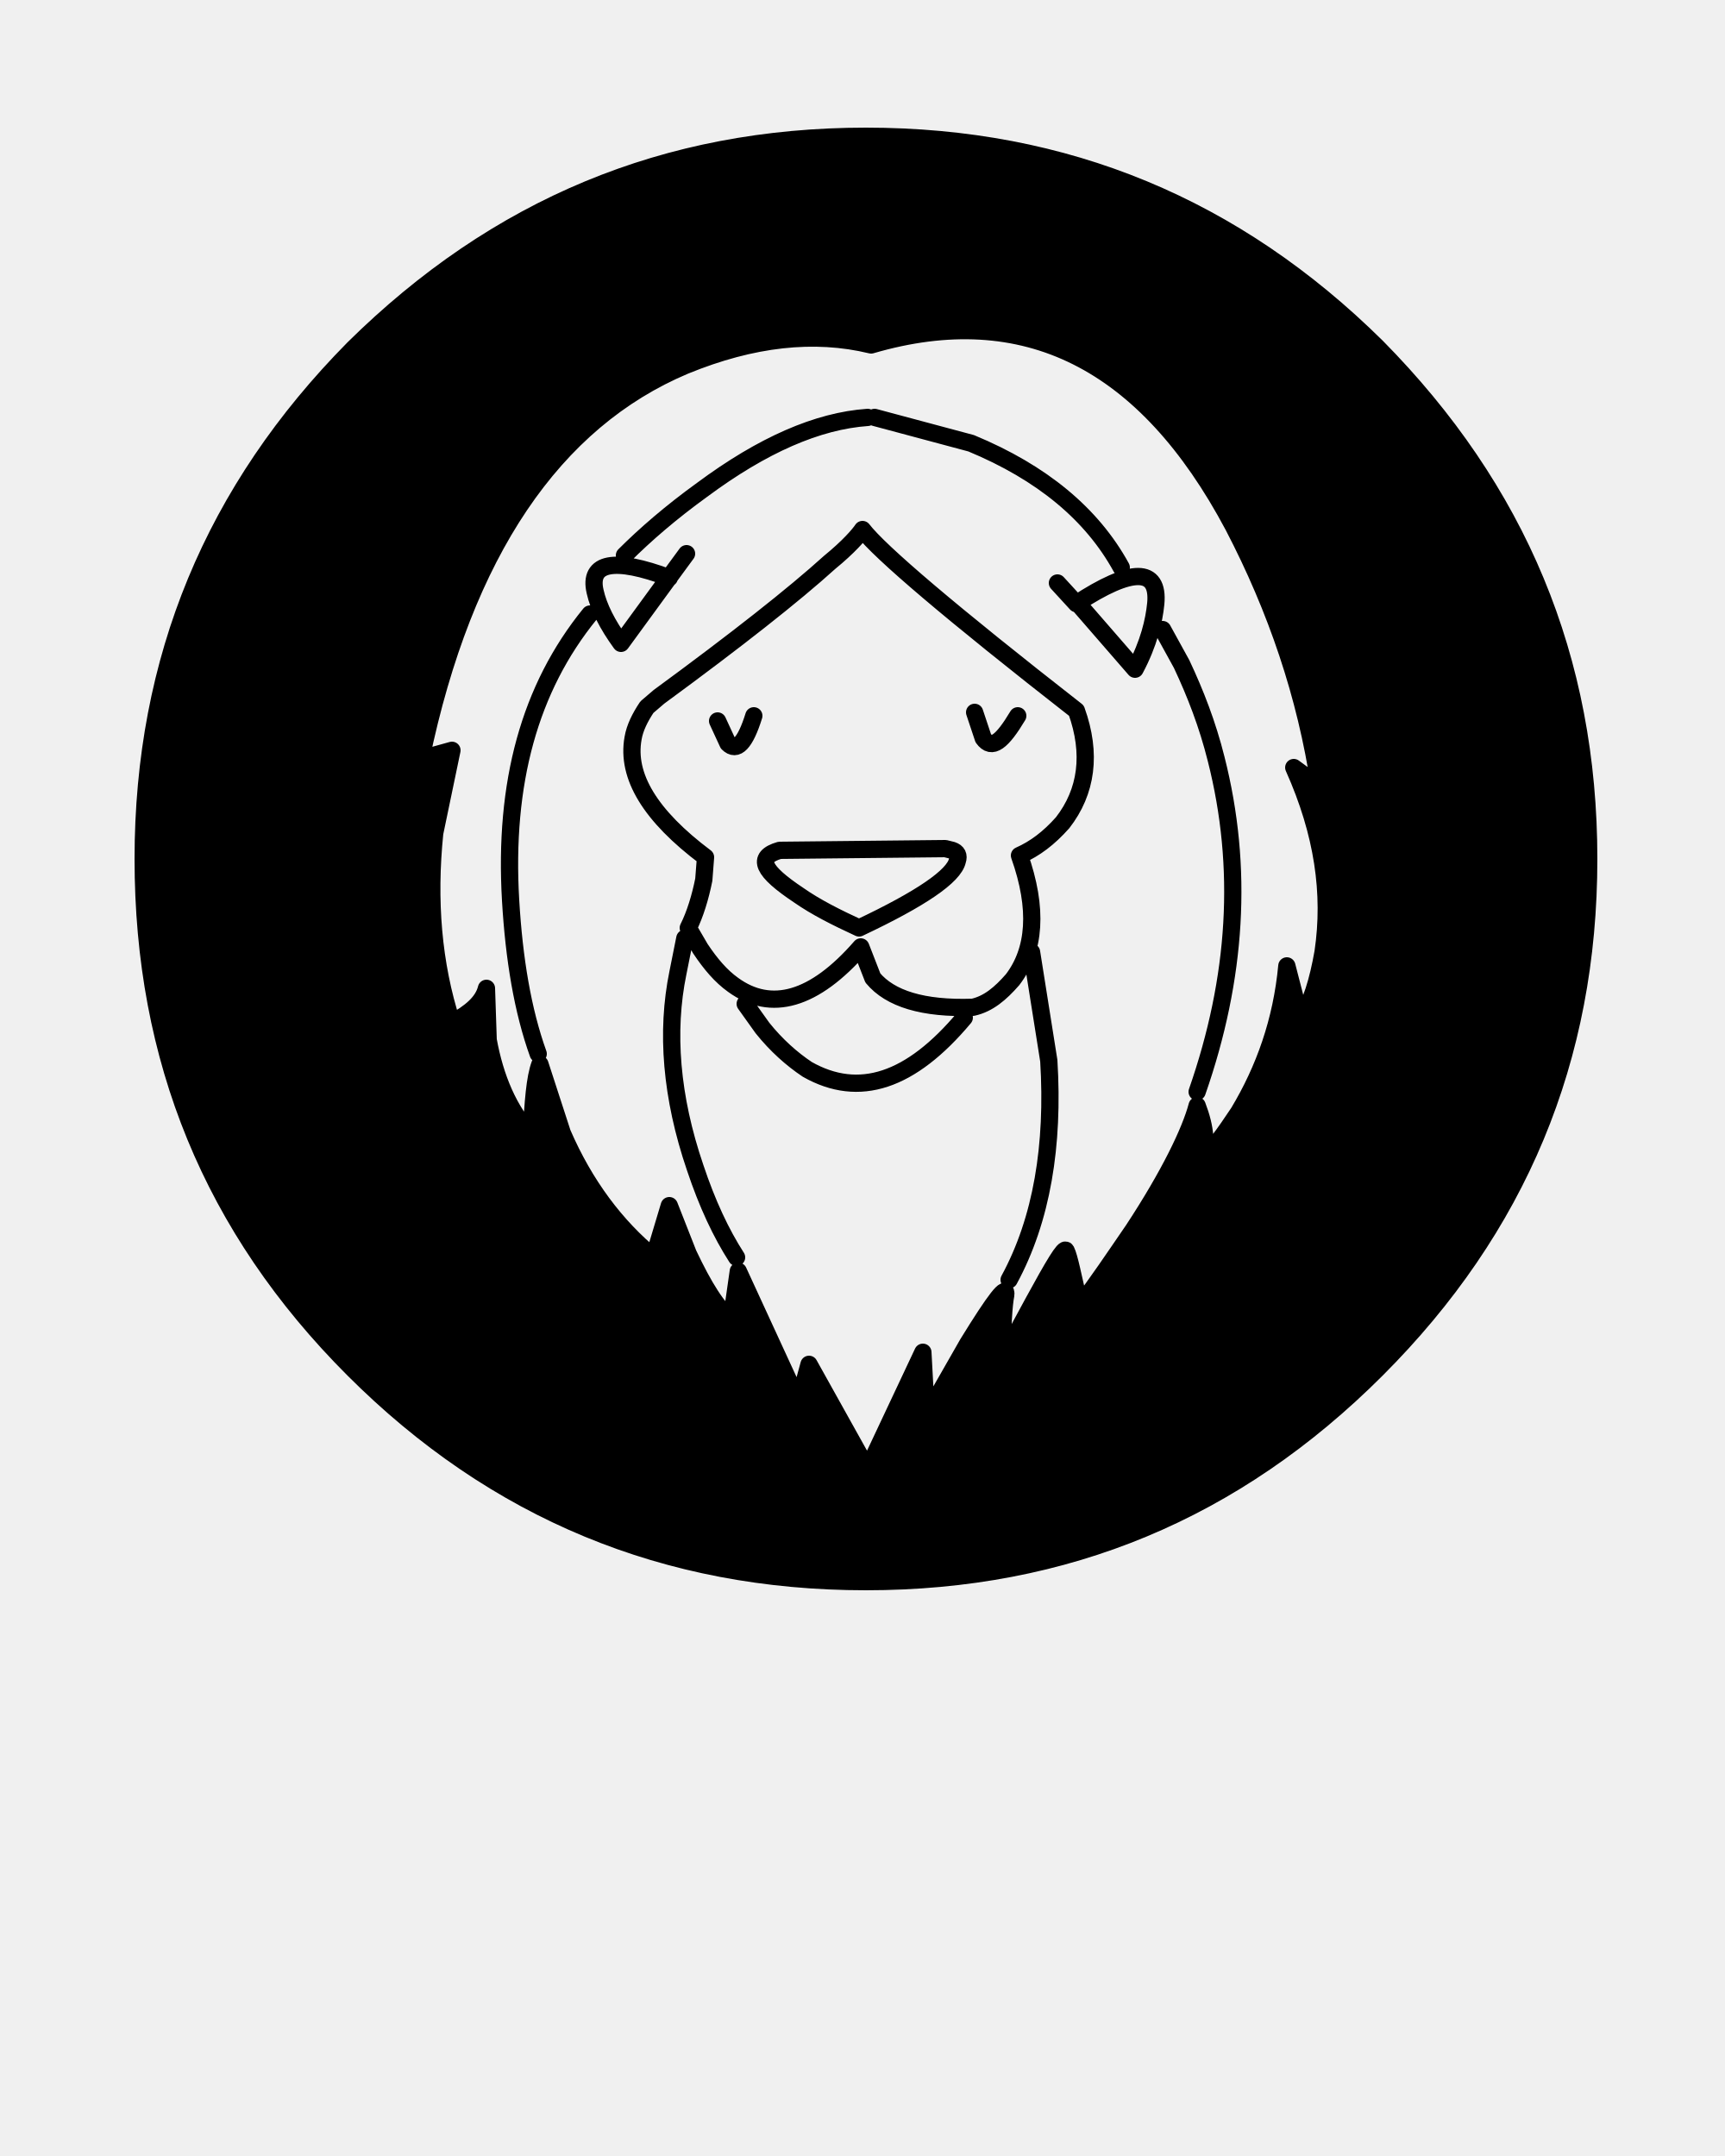
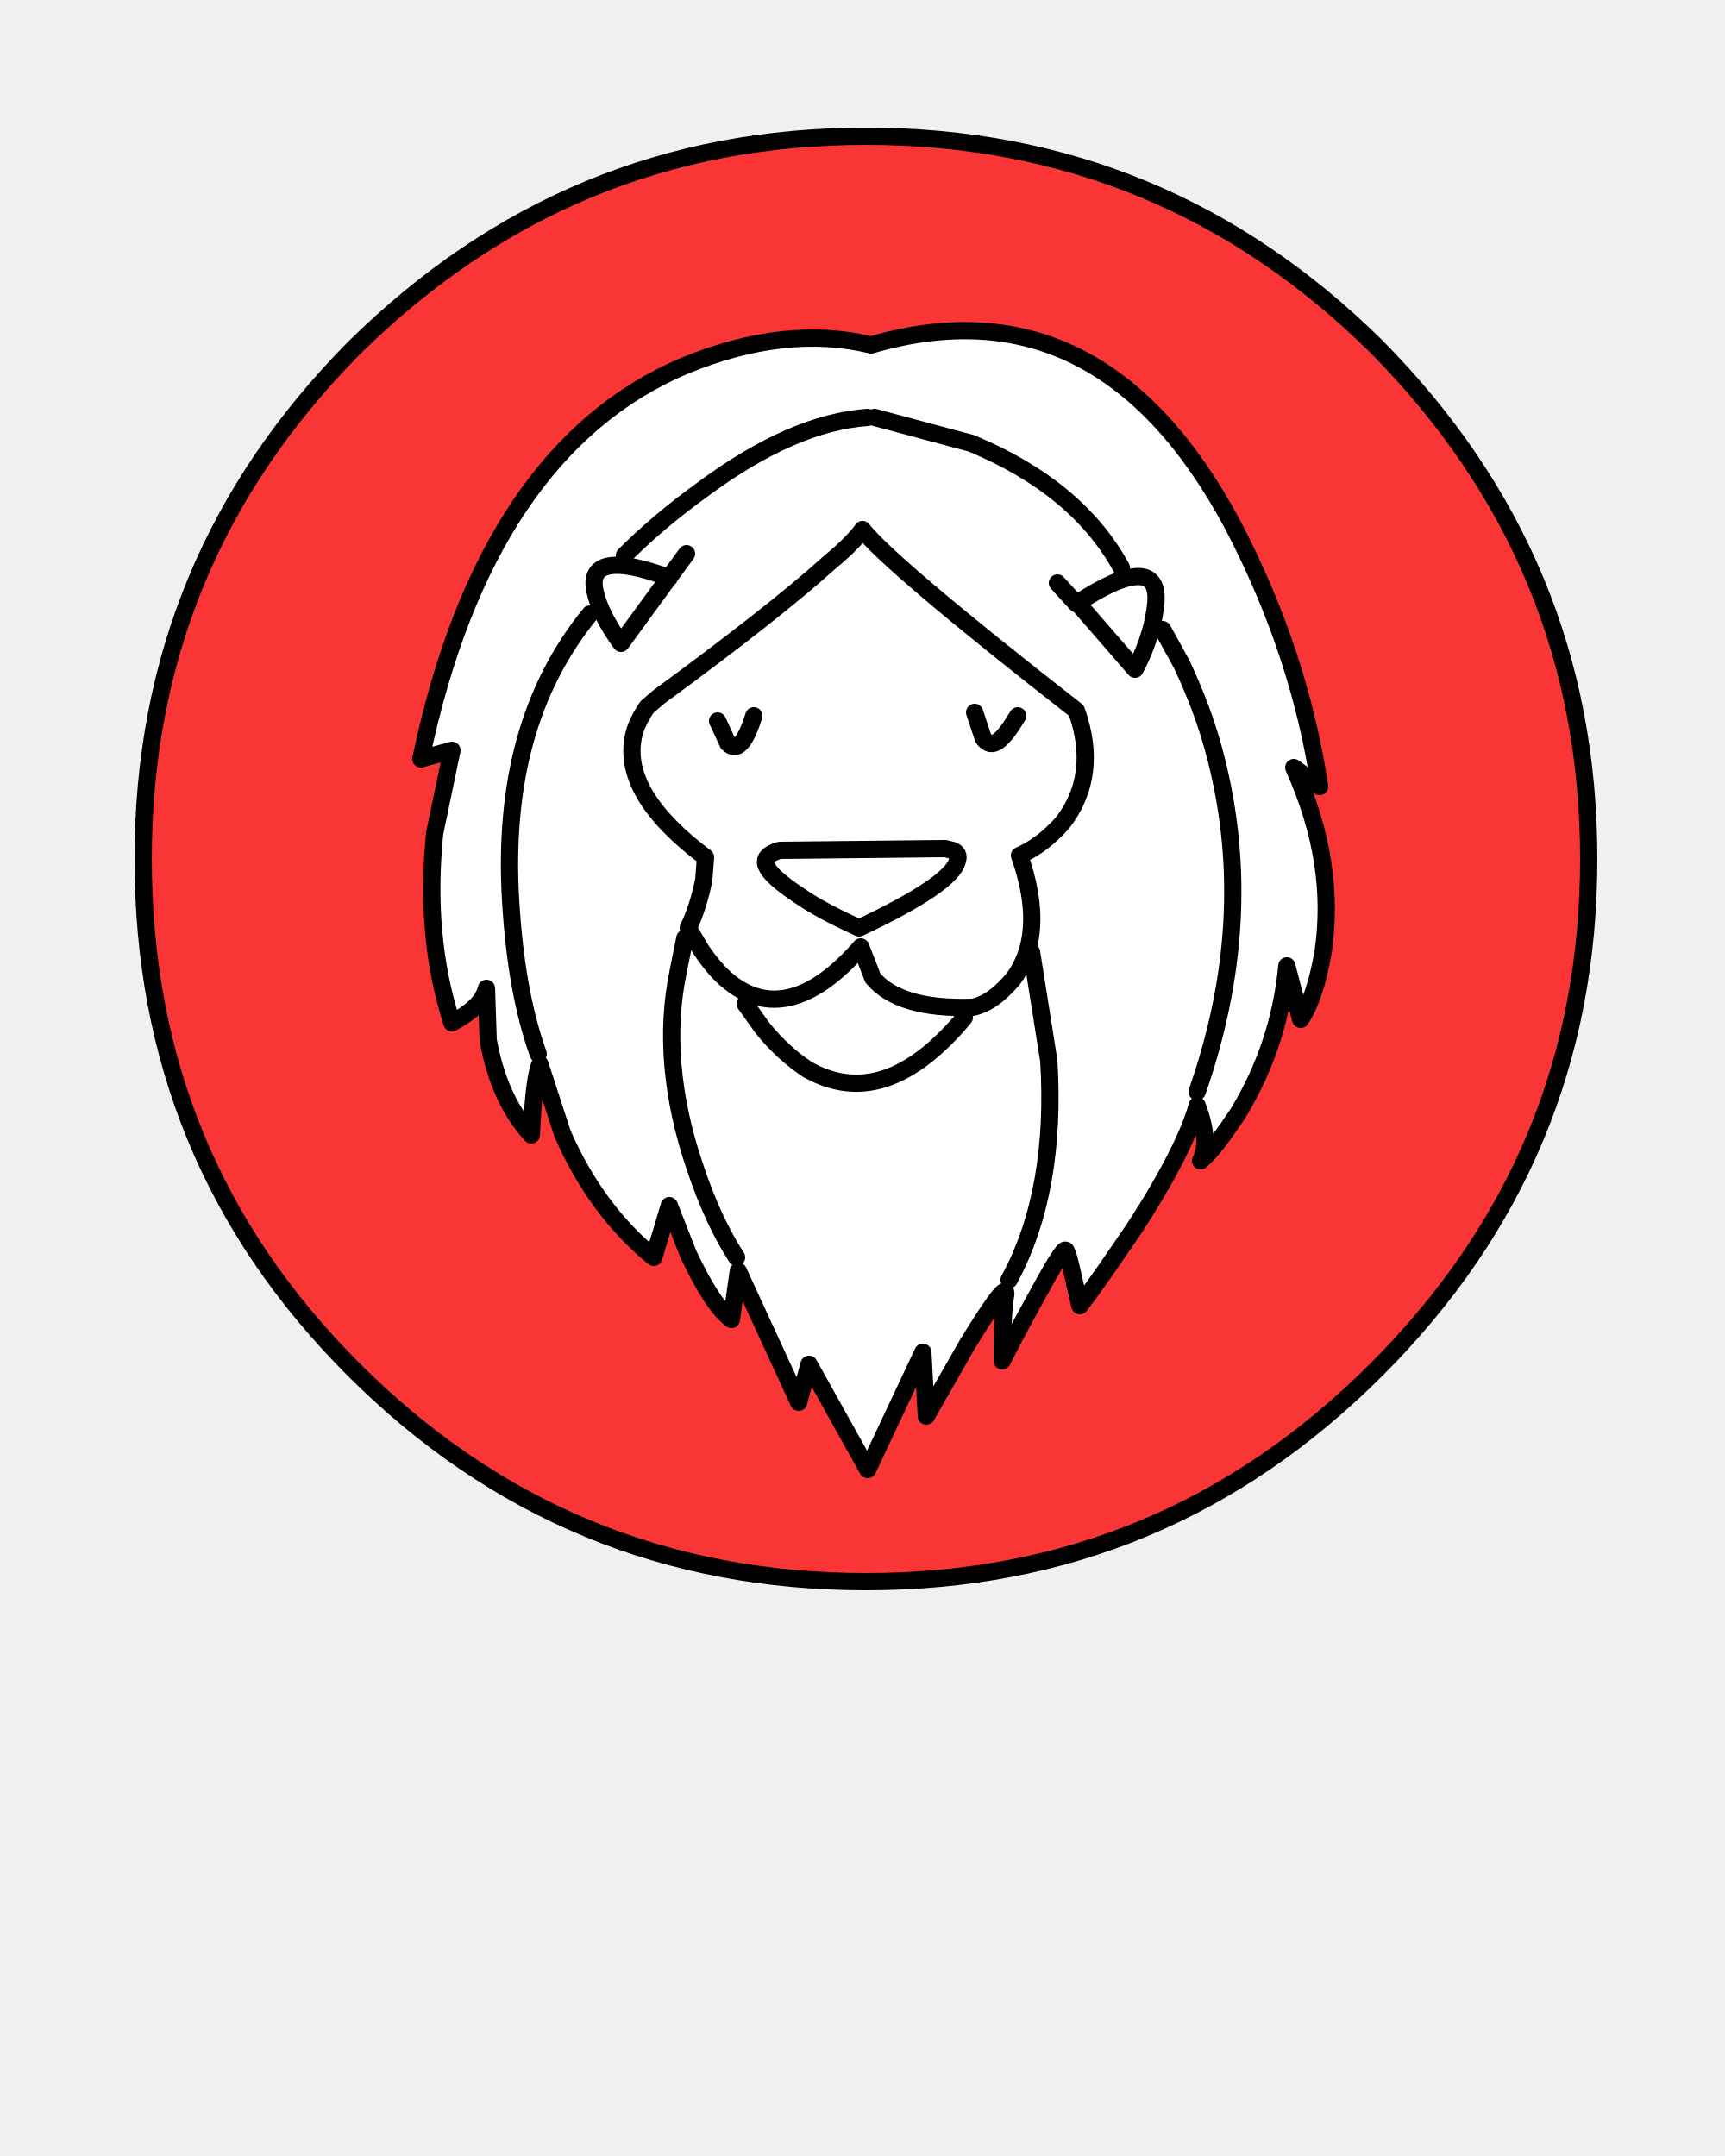
<svg xmlns="http://www.w3.org/2000/svg" version="1.1" id="Layer_1" x="0px" y="0px" viewBox="0 0 100 125" style="enable-background:new 0 0 100 125;" xml:space="preserve">
  <style type="text/css">
- 	.st0{fill:none;stroke:#000000;stroke-linecap:round;stroke-linejoin:round;}
+ 	.st0{fill:#FFFFFF;}
+ 	.st1{fill:#F93535;}
+ 	.st2{fill:none;stroke:#000000;stroke-linecap:round;stroke-linejoin:round;}
</style>
+   <ellipse class="st0" cx="53" cy="50.5" rx="32.7" ry="34.5" />
  <g transform="matrix( 1, 0, 0, 1, 0,0) ">
    <g>
      <g id="b">
-         <path d="M79.8,20.1C71.6,12,61.8,7.9,50.2,7.9S28.8,12,20.5,20.1C12.4,28.4,8.3,38.2,8.3,49.8s4.1,21.4,12.2,29.6     c8.2,8.2,18.1,12.3,29.7,12.3c11.6,0,21.4-4.1,29.6-12.3c8.2-8.2,12.3-18,12.3-29.6S88,28.4,79.8,20.1 M76.6,45.6l-1.5-1.1     c1.6,3.8,2.2,7.3,1.7,10.7c-0.3,1.7-0.7,3-1.3,3.9L74.6,56c-0.4,3.1-1.3,6-2.8,8.5c-0.8,1.2-1.5,2.2-2.2,2.8     c0.3-0.8,0.2-1.9-0.2-3.2c-0.3,1.6-1.5,4-3.7,7.2c-1.1,1.6-2.1,3.1-3.1,4.4c-0.3-1.7-0.6-2.7-0.8-3.2c-0.1-0.3-0.7,0.7-1.9,3     c-0.6,1.1-1.2,2.3-1.8,3.4c0.1-2,0.2-3.2,0.2-3.8c0.1-0.7-0.6,0.2-2.2,2.8c-0.8,1.3-1.6,2.7-2.4,4.2l-0.2-3.7l-3.2,6.8l-3.5-6.2     l-0.6,2.2l-3.5-7.6l-0.4,2.8c-0.8-0.6-1.6-1.9-2.5-3.8l-1.1-2.8l-0.9,3c-2.2-1.8-4-4.2-5.3-7.2l-1.3-4c-0.3,0.8-0.4,2.2-0.5,4.1     c-1.3-1.5-2.1-3.3-2.5-5.5l-0.1-3c-0.2,0.8-0.9,1.4-2,2c-1-3.4-1.4-7.1-1-11l1-4.8L24.4,44c2.6-11.9,7.8-19.5,15.4-22.8     c3.9-1.6,7.5-2,10.8-1.2c8.9-2.6,15.9,0.9,21,10.5C74.1,35.2,75.8,40.3,76.6,45.6z" />
+         <path class="st1" d="M79.8,20.1C71.6,12,61.8,7.9,50.2,7.9S28.8,12,20.5,20.1C12.4,28.4,8.3,38.2,8.3,49.8s4.1,21.4,12.2,29.6     c8.2,8.2,18.1,12.3,29.7,12.3s21.4-4.1,29.6-12.3s12.3-18,12.3-29.6S88,28.4,79.8,20.1 M76.6,45.6l-1.5-1.1     c1.6,3.8,2.2,7.3,1.7,10.7c-0.3,1.7-0.7,3-1.3,3.9L74.6,56c-0.4,3.1-1.3,6-2.8,8.5c-0.8,1.2-1.5,2.2-2.2,2.8     c0.3-0.8,0.2-1.9-0.2-3.2c-0.3,1.6-1.5,4-3.7,7.2c-1.1,1.6-2.1,3.1-3.1,4.4C62.3,74,62,73,61.8,72.5c-0.1-0.3-0.7,0.7-1.9,3     c-0.6,1.1-1.2,2.3-1.8,3.4c0.1-2,0.2-3.2,0.2-3.8c0.1-0.7-0.6,0.2-2.2,2.8c-0.8,1.3-1.6,2.7-2.4,4.2l-0.2-3.7l-3.2,6.8L46.8,79     l-0.6,2.2l-3.5-7.6l-0.4,2.8c-0.8-0.6-1.6-1.9-2.5-3.8l-1.1-2.8l-0.9,3c-2.2-1.8-4-4.2-5.3-7.2l-1.3-4c-0.3,0.8-0.4,2.2-0.5,4.1     c-1.3-1.5-2.1-3.3-2.5-5.5l-0.1-3c-0.2,0.8-0.9,1.4-2,2c-1-3.4-1.4-7.1-1-11l1-4.8L24.4,44c2.6-11.9,7.8-19.5,15.4-22.8     c3.9-1.6,7.5-2,10.8-1.2c8.9-2.6,15.9,0.9,21,10.5C74.1,35.2,75.8,40.3,76.6,45.6z" />
      </g>
    </g>
    <g>
-       <path id="a" class="st0" d="M50,30.7c-0.2,0.3-0.8,1-1.9,1.9c-2.1,1.9-5.4,4.5-9.9,7.8L37.5,41c-0.4,0.6-0.7,1.2-0.8,1.8    c-0.4,2.2,1,4.5,4.2,6.9L40.8,51c-0.2,1-0.5,2-0.9,2.8l0.7,1.2c0.6,0.9,1.2,1.6,1.9,2.1c2.2,1.6,4.7,0.9,7.4-2.2l0.7,1.8    c1,1.2,2.9,1.8,5.8,1.7c0.9-0.2,1.6-0.8,2.3-1.6c1.3-1.7,1.5-4.1,0.4-7.2c0.9-0.4,1.7-1,2.5-1.9c1.4-1.8,1.7-4,0.8-6.5    C55.1,35.5,51,32,50,30.7z M41.6,41.8l0.6,1.3c0.5,0.5,1,0,1.5-1.6 M56.5,41.3l0.5,1.5c0.5,0.7,1.1,0.2,2-1.3 M49.8,53.8    c-1.3-0.6-2.5-1.2-3.5-1.9c-2.1-1.4-2.5-2.2-1.1-2.6l9.6-0.1l0.4,0.1c0.3,0.1,0.4,0.3,0.3,0.6C55.3,50.8,53.4,52.1,49.8,53.8z     M61.3,33.8l1.1,1.2c3.2-2.1,4.8-2.1,4.6,0c-0.1,1-0.4,2.3-1.2,3.8L62.5,35 M67.4,36.5l1.1,2c0.8,1.7,1.5,3.5,2,5.5    c1.6,6.3,1.2,12.7-1.1,19.3 M50.3,85.2l3.2-6.8l0.2,3.7c0.8-1.4,1.6-2.8,2.4-4.2c1.6-2.6,2.3-3.5,2.2-2.8    c-0.1,0.5-0.2,1.8-0.2,3.8c0.6-1.2,1.2-2.3,1.8-3.4c1.2-2.2,1.8-3.2,1.9-3c0.2,0.4,0.4,1.5,0.8,3.2c1-1.3,2-2.8,3.1-4.4    c2.1-3.2,3.3-5.7,3.7-7.2c0.5,1.3,0.6,2.4,0.2,3.2c0.7-0.6,1.4-1.6,2.2-2.8c1.5-2.5,2.5-5.3,2.8-8.5l0.8,3.1    c0.6-0.9,1-2.2,1.3-3.9c0.5-3.4,0-6.9-1.7-10.7l1.5,1.1c-0.8-5.3-2.5-10.3-5-15.1c-5.1-9.6-12.1-13.1-21-10.5    c-3.3-0.8-6.9-0.4-10.8,1.2C32.1,24.4,26.9,32,24.4,44l1.8-0.5l-1,4.8c-0.4,3.9-0.1,7.6,1,11c1.1-0.6,1.8-1.2,2-2l0.1,3    c0.4,2.2,1.2,4.1,2.5,5.5c0.1-1.9,0.2-3.3,0.5-4.1l1.3,4c1.3,3,3.1,5.4,5.3,7.2l0.9-3l1.1,2.8c0.9,1.9,1.7,3.2,2.5,3.8l0.4-2.8    l3.5,7.6l0.6-2.2L50.3,85.2z M92.1,49.8c0,11.6-4.1,21.4-12.3,29.6c-8.2,8.2-18,12.3-29.6,12.3c-11.6,0-21.5-4.1-29.7-12.3    c-8.2-8.2-12.2-18-12.2-29.6s4.1-21.4,12.2-29.6C28.8,12,38.6,7.9,50.2,7.9S71.6,12,79.8,20.1C88,28.4,92.1,38.2,92.1,49.8z     M50.7,24.2l5.6,1.5c4.1,1.7,7,4.1,8.7,7.2 M36.2,32.2c1.2-1.2,2.7-2.5,4.5-3.8c3.5-2.6,6.7-4,9.6-4.2 M39.8,32.1l-1.1,1.5    L36,37.3c-0.8-1.1-1.3-2.1-1.5-3c-0.4-1.7,1.1-2,4.3-0.8 M42.7,72.9c-0.9-1.4-1.7-3.1-2.4-5.2c-1.4-4.1-1.7-7.9-1-11.3l0.4-2     M31.2,61.1c-0.9-2.5-1.4-5.5-1.6-8.9c-0.4-6.8,1.1-12.3,4.6-16.6 M43.2,58.2l1,1.4c0.8,1,1.7,1.8,2.6,2.4c3,1.7,6,0.7,9.1-3     M59.8,55.2l1,6.3c0.3,4.9-0.4,9.2-2.3,12.7" />
+       <path id="a" class="st2" d="M50,30.7c-0.2,0.3-0.8,1-1.9,1.9c-2.1,1.9-5.4,4.5-9.9,7.8L37.5,41c-0.4,0.6-0.7,1.2-0.8,1.8    c-0.4,2.2,1,4.5,4.2,6.9L40.8,51c-0.2,1-0.5,2-0.9,2.8l0.7,1.2c0.6,0.9,1.2,1.6,1.9,2.1c2.2,1.6,4.7,0.9,7.4-2.2l0.7,1.8    c1,1.2,2.9,1.8,5.8,1.7c0.9-0.2,1.6-0.8,2.3-1.6c1.3-1.7,1.5-4.1,0.4-7.2c0.9-0.4,1.7-1,2.5-1.9c1.4-1.8,1.7-4,0.8-6.5    C55.1,35.5,51,32,50,30.7z M41.6,41.8l0.6,1.3c0.5,0.5,1,0,1.5-1.6 M56.5,41.3l0.5,1.5c0.5,0.7,1.1,0.2,2-1.3 M49.8,53.8    c-1.3-0.6-2.5-1.2-3.5-1.9c-2.1-1.4-2.5-2.2-1.1-2.6l9.6-0.1l0.4,0.1c0.3,0.1,0.4,0.3,0.3,0.6C55.3,50.8,53.4,52.1,49.8,53.8z     M61.3,33.8l1.1,1.2c3.2-2.1,4.8-2.1,4.6,0c-0.1,1-0.4,2.3-1.2,3.8L62.5,35 M67.4,36.5l1.1,2c0.8,1.7,1.5,3.5,2,5.5    c1.6,6.3,1.2,12.7-1.1,19.3 M50.3,85.2l3.2-6.8l0.2,3.7c0.8-1.4,1.6-2.8,2.4-4.2c1.6-2.6,2.3-3.5,2.2-2.8    c-0.1,0.5-0.2,1.8-0.2,3.8c0.6-1.2,1.2-2.3,1.8-3.4c1.2-2.2,1.8-3.2,1.9-3c0.2,0.4,0.4,1.5,0.8,3.2c1-1.3,2-2.8,3.1-4.4    c2.1-3.2,3.3-5.7,3.7-7.2c0.5,1.3,0.6,2.4,0.2,3.2c0.7-0.6,1.4-1.6,2.2-2.8c1.5-2.5,2.5-5.3,2.8-8.5l0.8,3.1    c0.6-0.9,1-2.2,1.3-3.9c0.5-3.4,0-6.9-1.7-10.7l1.5,1.1c-0.8-5.3-2.5-10.3-5-15.1c-5.1-9.6-12.1-13.1-21-10.5    c-3.3-0.8-6.9-0.4-10.8,1.2C32.1,24.4,26.9,32,24.4,44l1.8-0.5l-1,4.8c-0.4,3.9-0.1,7.6,1,11c1.1-0.6,1.8-1.2,2-2l0.1,3    c0.4,2.2,1.2,4.1,2.5,5.5c0.1-1.9,0.2-3.3,0.5-4.1l1.3,4c1.3,3,3.1,5.4,5.3,7.2l0.9-3l1.1,2.8c0.9,1.9,1.7,3.2,2.5,3.8l0.4-2.8    l3.5,7.6l0.6-2.2L50.3,85.2z M92.1,49.8c0,11.6-4.1,21.4-12.3,29.6s-18,12.3-29.6,12.3s-21.5-4.1-29.7-12.3S8.3,61.4,8.3,49.8    s4.1-21.4,12.2-29.6C28.8,12,38.6,7.9,50.2,7.9S71.6,12,79.8,20.1C88,28.4,92.1,38.2,92.1,49.8z M50.7,24.2l5.6,1.5    c4.1,1.7,7,4.1,8.7,7.2 M36.2,32.2c1.2-1.2,2.7-2.5,4.5-3.8c3.5-2.6,6.7-4,9.6-4.2 M39.8,32.1l-1.1,1.5L36,37.3    c-0.8-1.1-1.3-2.1-1.5-3c-0.4-1.7,1.1-2,4.3-0.8 M42.7,72.9c-0.9-1.4-1.7-3.1-2.4-5.2c-1.4-4.1-1.7-7.9-1-11.3l0.4-2 M31.2,61.1    c-0.9-2.5-1.4-5.5-1.6-8.9c-0.4-6.8,1.1-12.3,4.6-16.6 M43.2,58.2l1,1.4c0.8,1,1.7,1.8,2.6,2.4c3,1.7,6,0.7,9.1-3 M59.8,55.2    l1,6.3c0.3,4.9-0.4,9.2-2.3,12.7" />
    </g>
  </g>
</svg>
